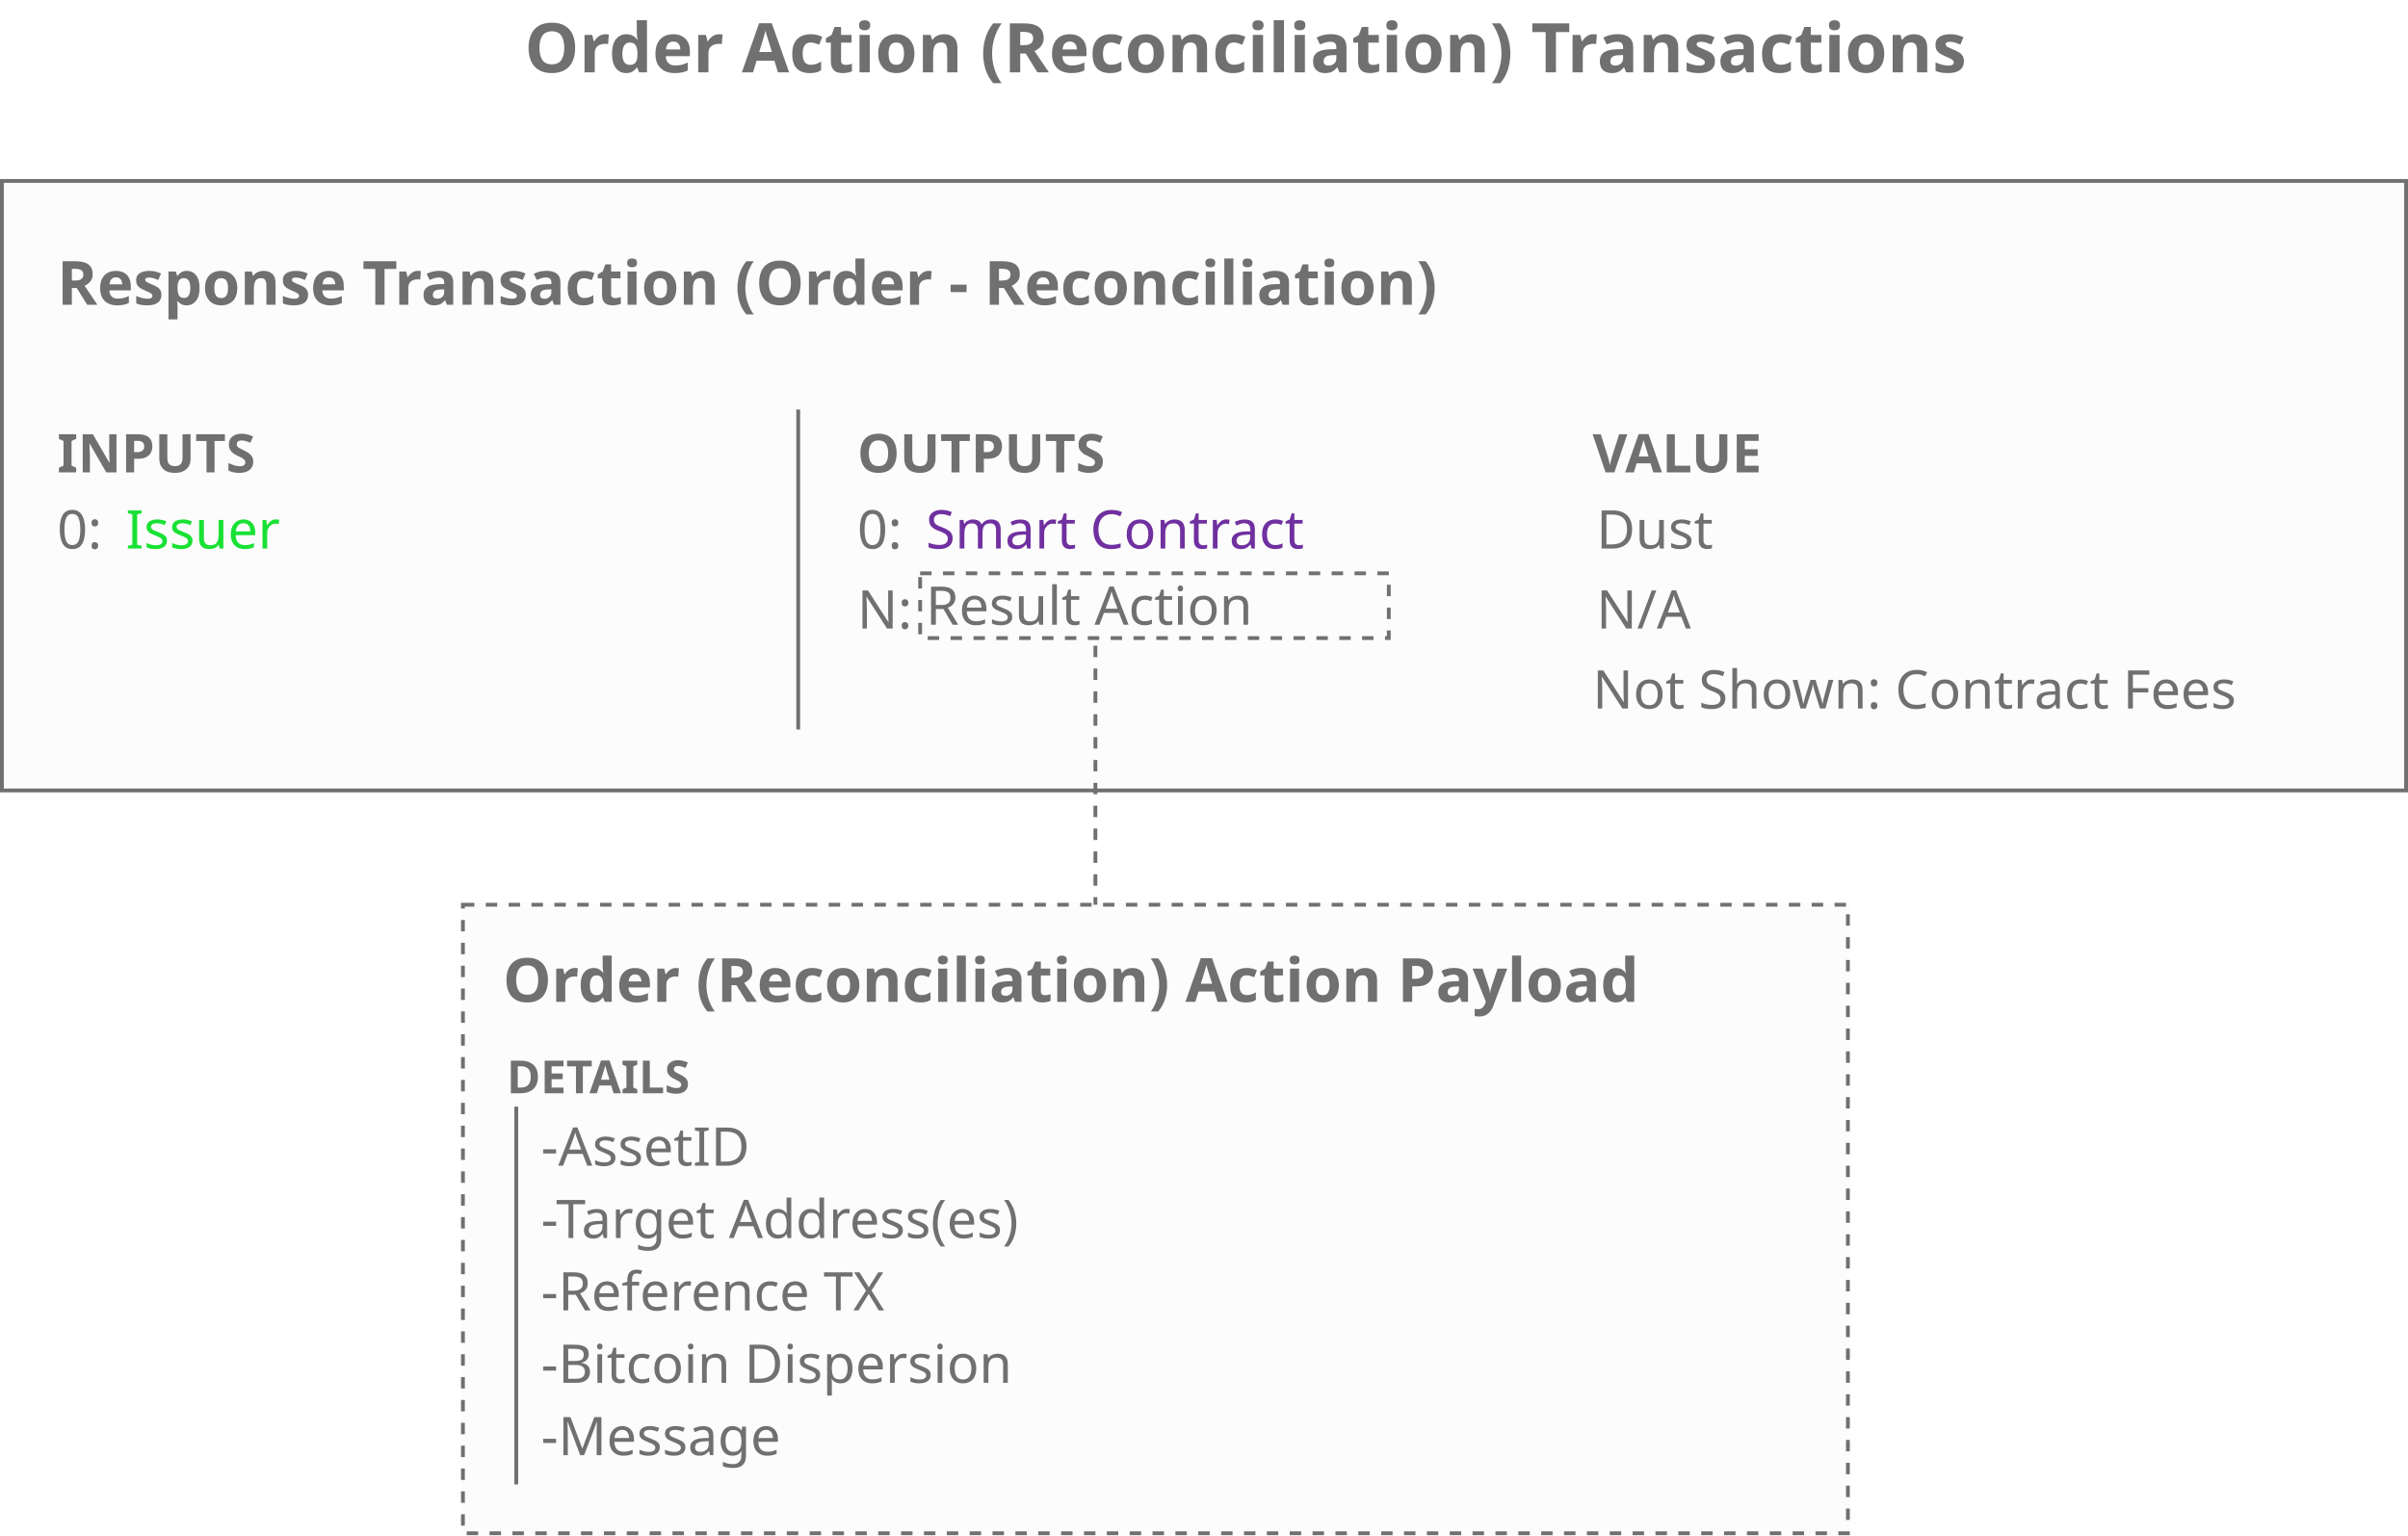
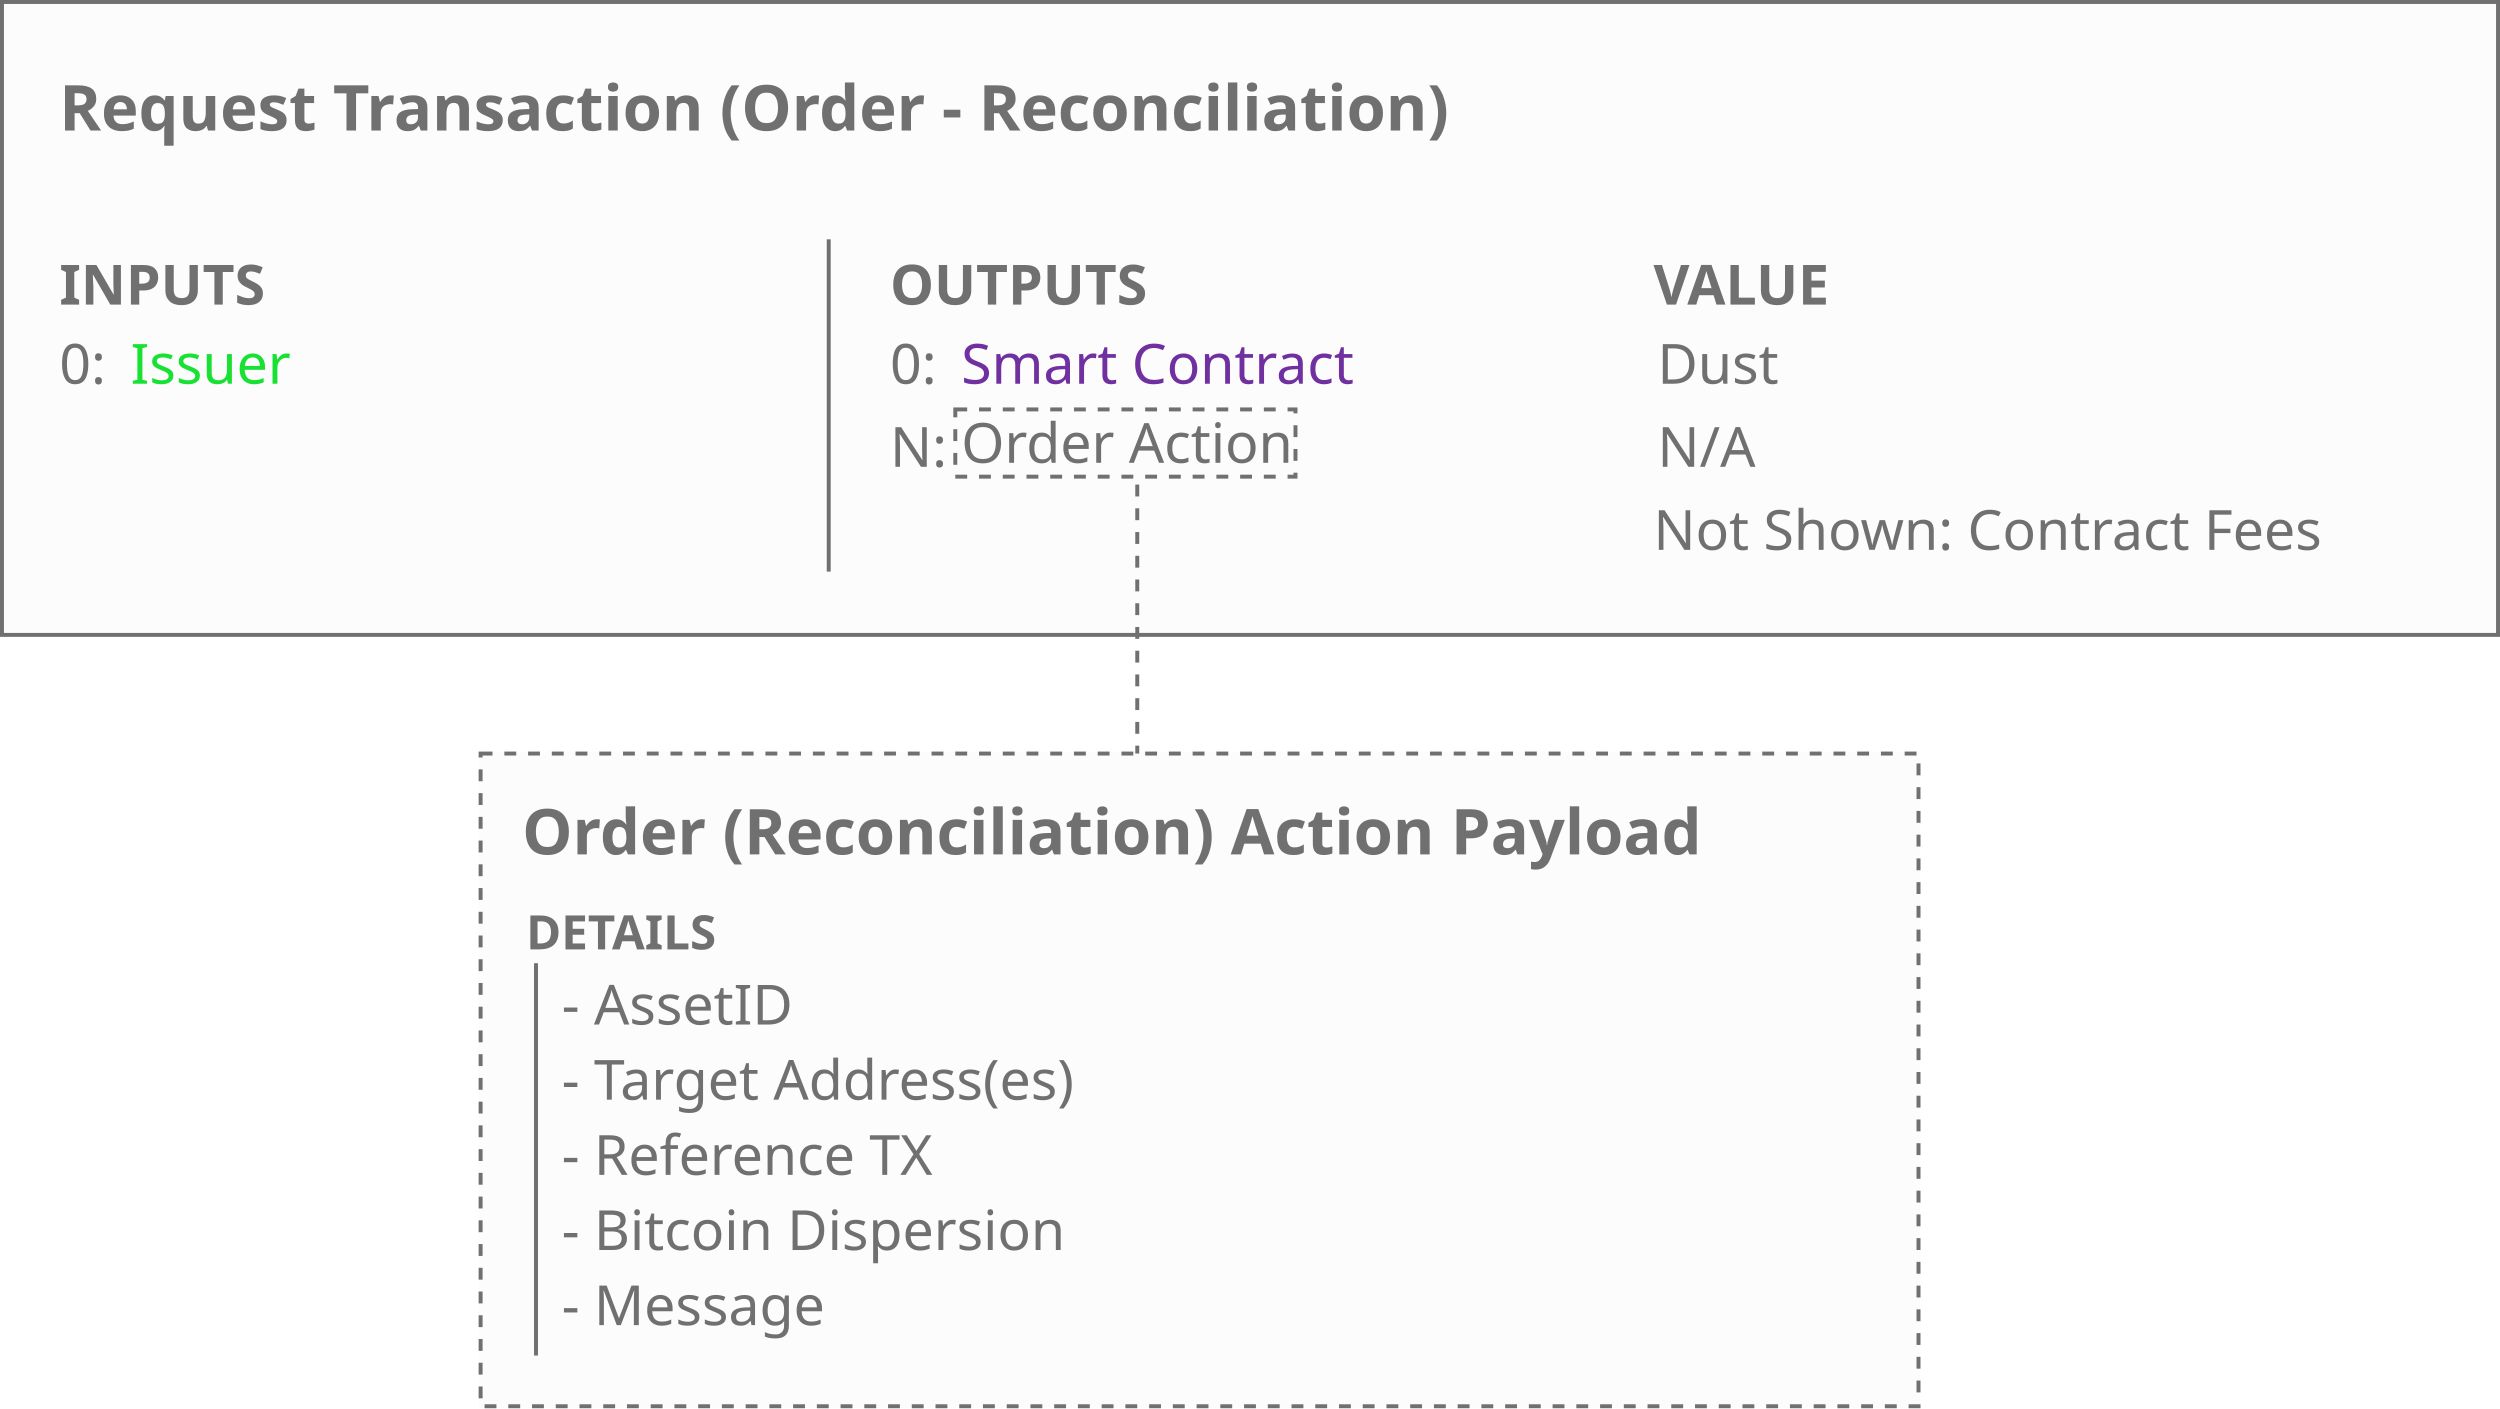
- <svg xmlns="http://www.w3.org/2000/svg" width="632" height="403" viewBox="0 0 632 403">
-   <g id="Group_53" data-name="Group 53" transform="translate(-18253 870)">
+ <svg xmlns="http://www.w3.org/2000/svg" width="632" height="356" viewBox="0 0 632 356">
+   <g id="order-action-reconciliation" transform="translate(-18253 823)">
    <g id="Rectangle_284" data-name="Rectangle 284" transform="translate(18374 -633)" fill="#fcfcfc" stroke="#707070" stroke-width="1" stroke-dasharray="3">
      <rect width="364.499" height="166" stroke="none" />
      <rect x="0.5" y="0.5" width="363.499" height="165" fill="none" />
    </g>
-     <text id="Order_Action_Reconciliation_Transactions" data-name="Order Action (Reconciliation) Transactions" transform="translate(18569 -851)" fill="#707070" font-size="18" font-family="SegoeUI-Bold, Segoe UI" font-weight="700">
-       <tspan x="-178.326" y="0">Order Action (Reconciliation) Transactions</tspan>
-     </text>
    <g id="Rectangle_285" data-name="Rectangle 285" transform="translate(18253 -823)" fill="#fcfcfc" stroke="#707070" stroke-width="1">
      <rect width="632" height="161" stroke="none" />
      <rect x="0.5" y="0.5" width="631" height="160" fill="none" />
    </g>
-     <text id="Response_Transaction_Order_-_Reconciliation_" data-name="Response Transaction (Order - Reconciliation)" transform="translate(18268 -790)" fill="#707070" font-size="16" font-family="SegoeUI-Semibold, Segoe UI" font-weight="600">
-       <tspan x="0" y="0">Response Transaction (Order - Reconciliation)</tspan>
+     <text id="Request_Transaction_Order_-_Reconciliation_" data-name="Request Transaction (Order - Reconciliation)" transform="translate(18268 -790)" fill="#707070" font-size="16" font-family="SegoeUI-Semibold, Segoe UI" font-weight="600">
+       <tspan x="0" y="0">Request Transaction (Order - Reconciliation)</tspan>
    </text>
    <line id="Line_345" data-name="Line 345" y2="84" transform="translate(18462.5 -762.5)" fill="none" stroke="#707070" stroke-width="1" />
    <text id="INPUTS" transform="translate(18268 -761)" fill="#707070" font-size="14" font-family="SegoeUI-Bold, Segoe UI" font-weight="700">
      <tspan x="0" y="15">INPUTS</tspan>
    </text>
    <text id="OUTPUTS_" data-name="OUTPUTS " transform="translate(18478 -761)" fill="#707070" font-size="14" font-family="SegoeUI-Bold, Segoe UI" font-weight="700">
      <tspan x="0" y="15">OUTPUTS </tspan>
    </text>
    <text id="_0:_" data-name="0: " transform="translate(18268 -726)" fill="#707070" font-size="14" font-family="SegoeUI, Segoe UI">
      <tspan x="0" y="0">0: </tspan>
    </text>
    <text id="VALUE" transform="translate(18671 -761)" fill="#707070" font-size="14" font-family="SegoeUI-Bold, Segoe UI" font-weight="700">
      <tspan x="0" y="15">VALUE</tspan>
    </text>
    <text id="Order_Reconciliation_Action_Payload" data-name="Order (Reconciliation) Action Payload" transform="translate(18385 -607)" fill="#707070" font-size="16" font-family="SegoeUI-Semibold, Segoe UI" font-weight="600">
      <tspan x="0" y="0">Order (Reconciliation) Action Payload</tspan>
    </text>
    <line id="Line_346" data-name="Line 346" y2="68" transform="translate(18540.5 -700.5)" fill="none" stroke="#707070" stroke-width="1" stroke-dasharray="3" />
    <text id="_0:_2" data-name="0: " transform="translate(18478 -726)" fill="#707070" font-size="14" font-family="SegoeUI, Segoe UI">
      <tspan x="0" y="0">0: </tspan>
    </text>
    <text id="Dust" transform="translate(18672 -726)" fill="#707070" font-size="14" font-family="SegoeUI, Segoe UI">
      <tspan x="0" y="0">Dust</tspan>
    </text>
    <text id="Issuer" transform="translate(18286 -726)" fill="#19e134" font-size="14" font-family="SegoeUI, Segoe UI">
      <tspan x="0" y="0">Issuer</tspan>
    </text>
    <g id="Rectangle_286" data-name="Rectangle 286" transform="translate(18494 -720)" fill="none" stroke="#707070" stroke-width="1" stroke-dasharray="3">
-       <rect width="124" height="18" stroke="none" />
-       <rect x="0.5" y="0.5" width="123" height="17" fill="none" />
+       <rect width="87" height="18" stroke="none" />
+       <rect x="0.5" y="0.5" width="86" height="17" fill="none" />
    </g>
    <text id="N:_" data-name="N: " transform="translate(18478 -705)" fill="#707070" font-size="14" font-family="SegoeUI, Segoe UI">
      <tspan x="0" y="0">N: </tspan>
    </text>
-     <text id="Result_Action" data-name="Result Action" transform="translate(18496 -706)" fill="#707070" font-size="14" font-family="SegoeUI, Segoe UI">
-       <tspan x="0" y="0">Result Action</tspan>
+     <text id="Order_Action" data-name="Order Action" transform="translate(18496 -706)" fill="#707070" font-size="14" font-family="SegoeUI, Segoe UI">
+       <tspan x="0" y="0">Order Action</tspan>
    </text>
    <text id="N_A" data-name="N/A" transform="translate(18672 -705)" fill="#707070" font-size="14" font-family="SegoeUI, Segoe UI">
      <tspan x="0" y="0">N/A</tspan>
    </text>
    <text id="Not_Shown:_Contract_Fees" data-name="Not Shown: Contract Fees" transform="translate(18671 -684)" fill="#707070" font-size="14" font-family="SegoeUI, Segoe UI">
      <tspan x="0" y="0">Not Shown: Contract Fees</tspan>
    </text>
    <text id="Smart_Contract" data-name="Smart Contract" transform="translate(18496 -726)" fill="#7030a0" font-size="14" font-family="SegoeUI, Segoe UI">
      <tspan x="0" y="0">Smart Contract</tspan>
    </text>
    <text id="DETAILS" transform="translate(18386 -596)" fill="#707070" font-size="12" font-family="SegoeUI-Bold, Segoe UI" font-weight="700">
      <tspan x="0" y="13">DETAILS</tspan>
    </text>
    <path id="Path_163" data-name="Path 163" d="M0,0V99.179" transform="translate(18388.5 -579.5)" fill="none" stroke="#707070" stroke-width="1" />
-     <text id="_-AssetID_-Target_Address_es_-Reference_TX_-Bitcoin_Dispersion_-Message" data-name="-AssetID -Target Address(es) -Reference TX -Bitcoin Dispersion -Message" transform="translate(18395 -564)" fill="#707070" font-size="14" font-family="SegoeUI, Segoe UI">
-       <tspan x="0" y="0">-AssetID</tspan>
-       <tspan x="0" y="19">-Target Address(es)</tspan>
-       <tspan x="0" y="38">-Reference TX</tspan>
-       <tspan x="0" y="57">-Bitcoin Dispersion</tspan>
-       <tspan x="0" y="76">-Message</tspan>
+     <text id="_-_AssetID_-_Target_Address_es_-_Reference_TX_-_Bitcoin_Dispersion_-_Message" data-name="- AssetID - Target Address(es) - Reference TX - Bitcoin Dispersion - Message" transform="translate(18395 -564)" fill="#707070" font-size="14" font-family="SegoeUI, Segoe UI">
+       <tspan x="0" y="0">- AssetID</tspan>
+       <tspan x="0" y="19">- Target Address(es)</tspan>
+       <tspan x="0" y="38">- Reference TX</tspan>
+       <tspan x="0" y="57">- Bitcoin Dispersion</tspan>
+       <tspan x="0" y="76">- Message</tspan>
    </text>
  </g>
</svg>
